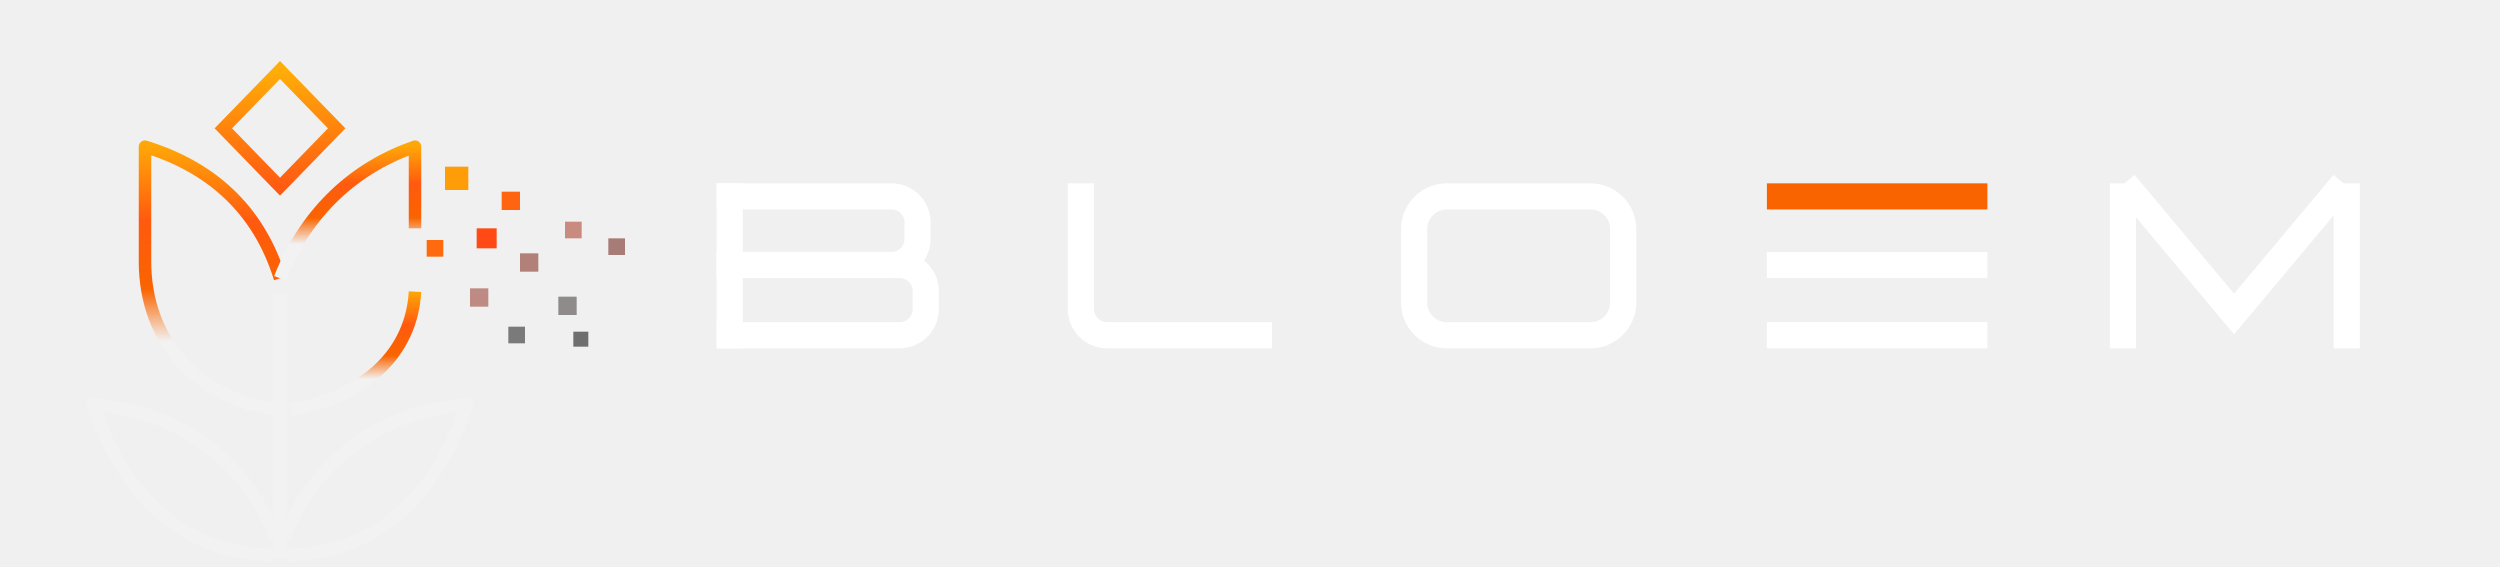
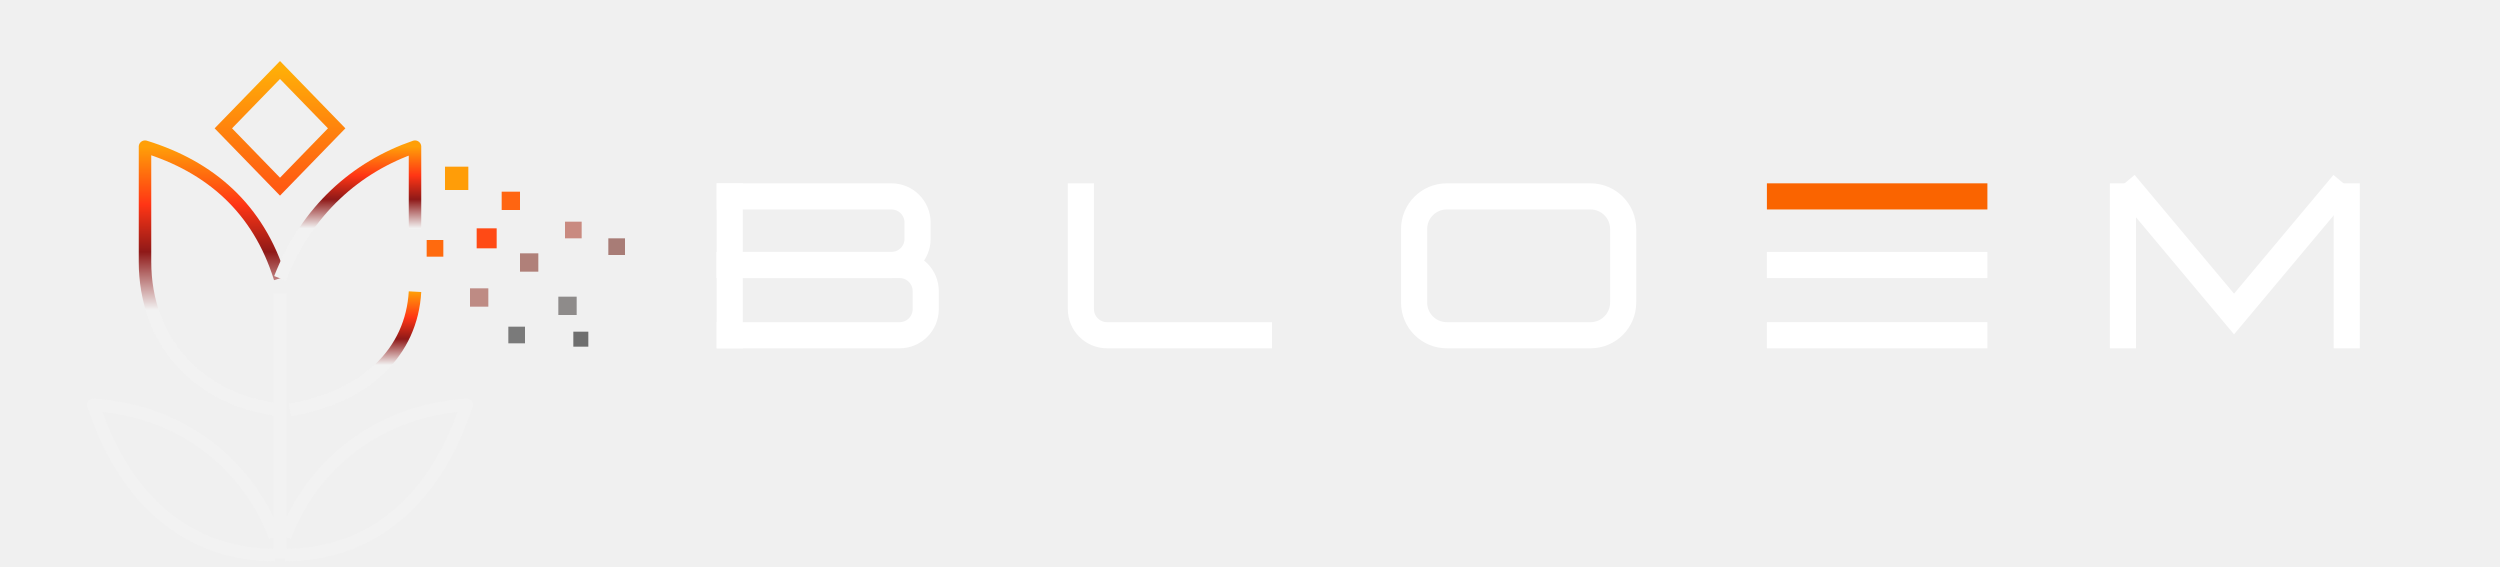
<svg xmlns="http://www.w3.org/2000/svg" viewBox="0 0 1500 340" role="img" aria-label="Bloem">
  <g transform="translate(0,-20)">
    <defs>
      <linearGradient id="upperWarm" x1="0" y1="1" x2="0" y2="0">
        <stop offset="0%" stop-color="#F2F2F2" />
-         <stop offset="26%" stop-color="#F2F2F2" />
-         <stop offset="46%" stop-color="#FA6400" />
-         <stop offset="72%" stop-color="#FF5A0F" />
-         <stop offset="100%" stop-color="#FFA608" />
+         <stop offset="38%" stop-color="#F2F2F2" />
+         <stop offset="60%" stop-color="#8f1918" />
+         <stop offset="78%" stop-color="#ff3515" />
+         <stop offset="100%" stop-color="#ff9f08" />
      </linearGradient>
      <linearGradient id="diamondWarm" x1="0" y1="1" x2="0" y2="0">
        <stop offset="0%" stop-color="#ff5a12" />
        <stop offset="100%" stop-color="#ffad08" />
      </linearGradient>
      <style>
  .base { fill:none; stroke:#F2F2F2; stroke-width:7.5; stroke-linecap:butt; stroke-linejoin:round; }
  .warm { fill:none; stroke:url(#upperWarm); stroke-width:7.5; stroke-linecap:butt; stroke-linejoin:round; opacity:1; }
  .diamond-base { fill:none; stroke:#F2F2F2; stroke-width:7.5; stroke-linejoin:miter; }
  .diamond-warm { fill:none; stroke:url(#diamondWarm); stroke-width:7.5; stroke-linejoin:miter; opacity:1; }
  .pixel { opacity:1; }
</style>
    </defs>
    <path class="base draw stem" d="M168 355 L168 196" />
    <path class="base draw leaf-left" d="M165 353          C121 353 78 329 56 263          C107 266 148 297 165 342" />
    <path class="base draw leaf-right" d="M171 353          C215 353 258 329 280 263          C229 266 188 297 171 342" />
    <path class="base draw petal-left" d="M168 266          C118 260 87 224 87 177          L87 108          C126 120 155 145 168 187" />
    <path class="base draw petal-right-top" d="M168 187          C184 146 214 120 249 108          L249 157" />
    <path class="base draw petal-right-low" d="M249 195          C247 231 220 258 174 266" />
    <path class="warm" d="M168 266          C118 260 87 224 87 177          L87 108          C126 120 155 145 168 187" />
    <path class="warm" d="M168 187          C184 146 214 120 249 108          L249 157" />
    <path class="warm" d="M249 195          C247 231 220 258 174 266" />
    <path class="diamond-base" d="M168 62 L202 97 L168 132 L134 97 Z" />
    <path class="diamond-warm" d="M168 62 L202 97 L168 132 L134 97 Z" />
    <rect class="pixel p1" x="267" y="120" width="14" height="14" fill="#ff9d08" />
    <rect class="pixel p2" x="301" y="135" width="11" height="11" fill="#ff6511" />
    <rect class="pixel p3" x="286" y="157" width="12" height="12" fill="#ff4a15" />
    <rect class="pixel p4" x="339" y="153" width="10" height="10" fill="#C98A80" />
    <rect class="pixel p5" x="256" y="164" width="10" height="10" fill="#ff6a0e" />
    <rect class="pixel p6" x="312" y="172" width="11" height="11" fill="#B08079" />
    <rect class="pixel p7" x="365" y="163" width="10" height="10" fill="#A87C76" />
    <rect class="pixel p8" x="282" y="193" width="11" height="11" fill="#BE8B84" />
    <rect class="pixel p9" x="335" y="198" width="11" height="11" fill="#8E8B8A" />
    <rect class="pixel p10" x="305" y="216" width="10" height="10" fill="#7A7A7A" />
    <rect class="pixel p11" x="344" y="219" width="9" height="9" fill="#6E6E6E" />
  </g>
  <g transform="translate(430,110) scale(0.98)">
    <g fill="none" stroke="#FFFFFF" stroke-width="16" stroke-linecap="butt" stroke-linejoin="miter">
      <path d="M8,0 V101" />
      <path d="M0,8 H107 A16,16 0 0 1 123,24 V34 A16,16 0 0 1 107,50 H0" />
      <path d="M0,50 H112 A16,16 0 0 1 128,66 V77 A16,16 0 0 1 112,93 H0" />
      <path d="M223,0 V77 A16,16 0 0 0 239,93 H340" />
      <rect x="427" y="8" width="128" height="85" rx="20" ry="20" />
      <rect x="643" y="0" width="135" height="16" fill="#FA6400" stroke="none" />
      <rect x="643" y="42" width="135" height="16" fill="#FFFFFF" stroke="none" />
      <rect x="643" y="85" width="135" height="16" fill="#FFFFFF" stroke="none" />
      <path d="M861,0 V101" />
      <path d="M998,0 V101" />
      <path d="M862,0 L929,80 L996,0" />
    </g>
  </g>
</svg>
